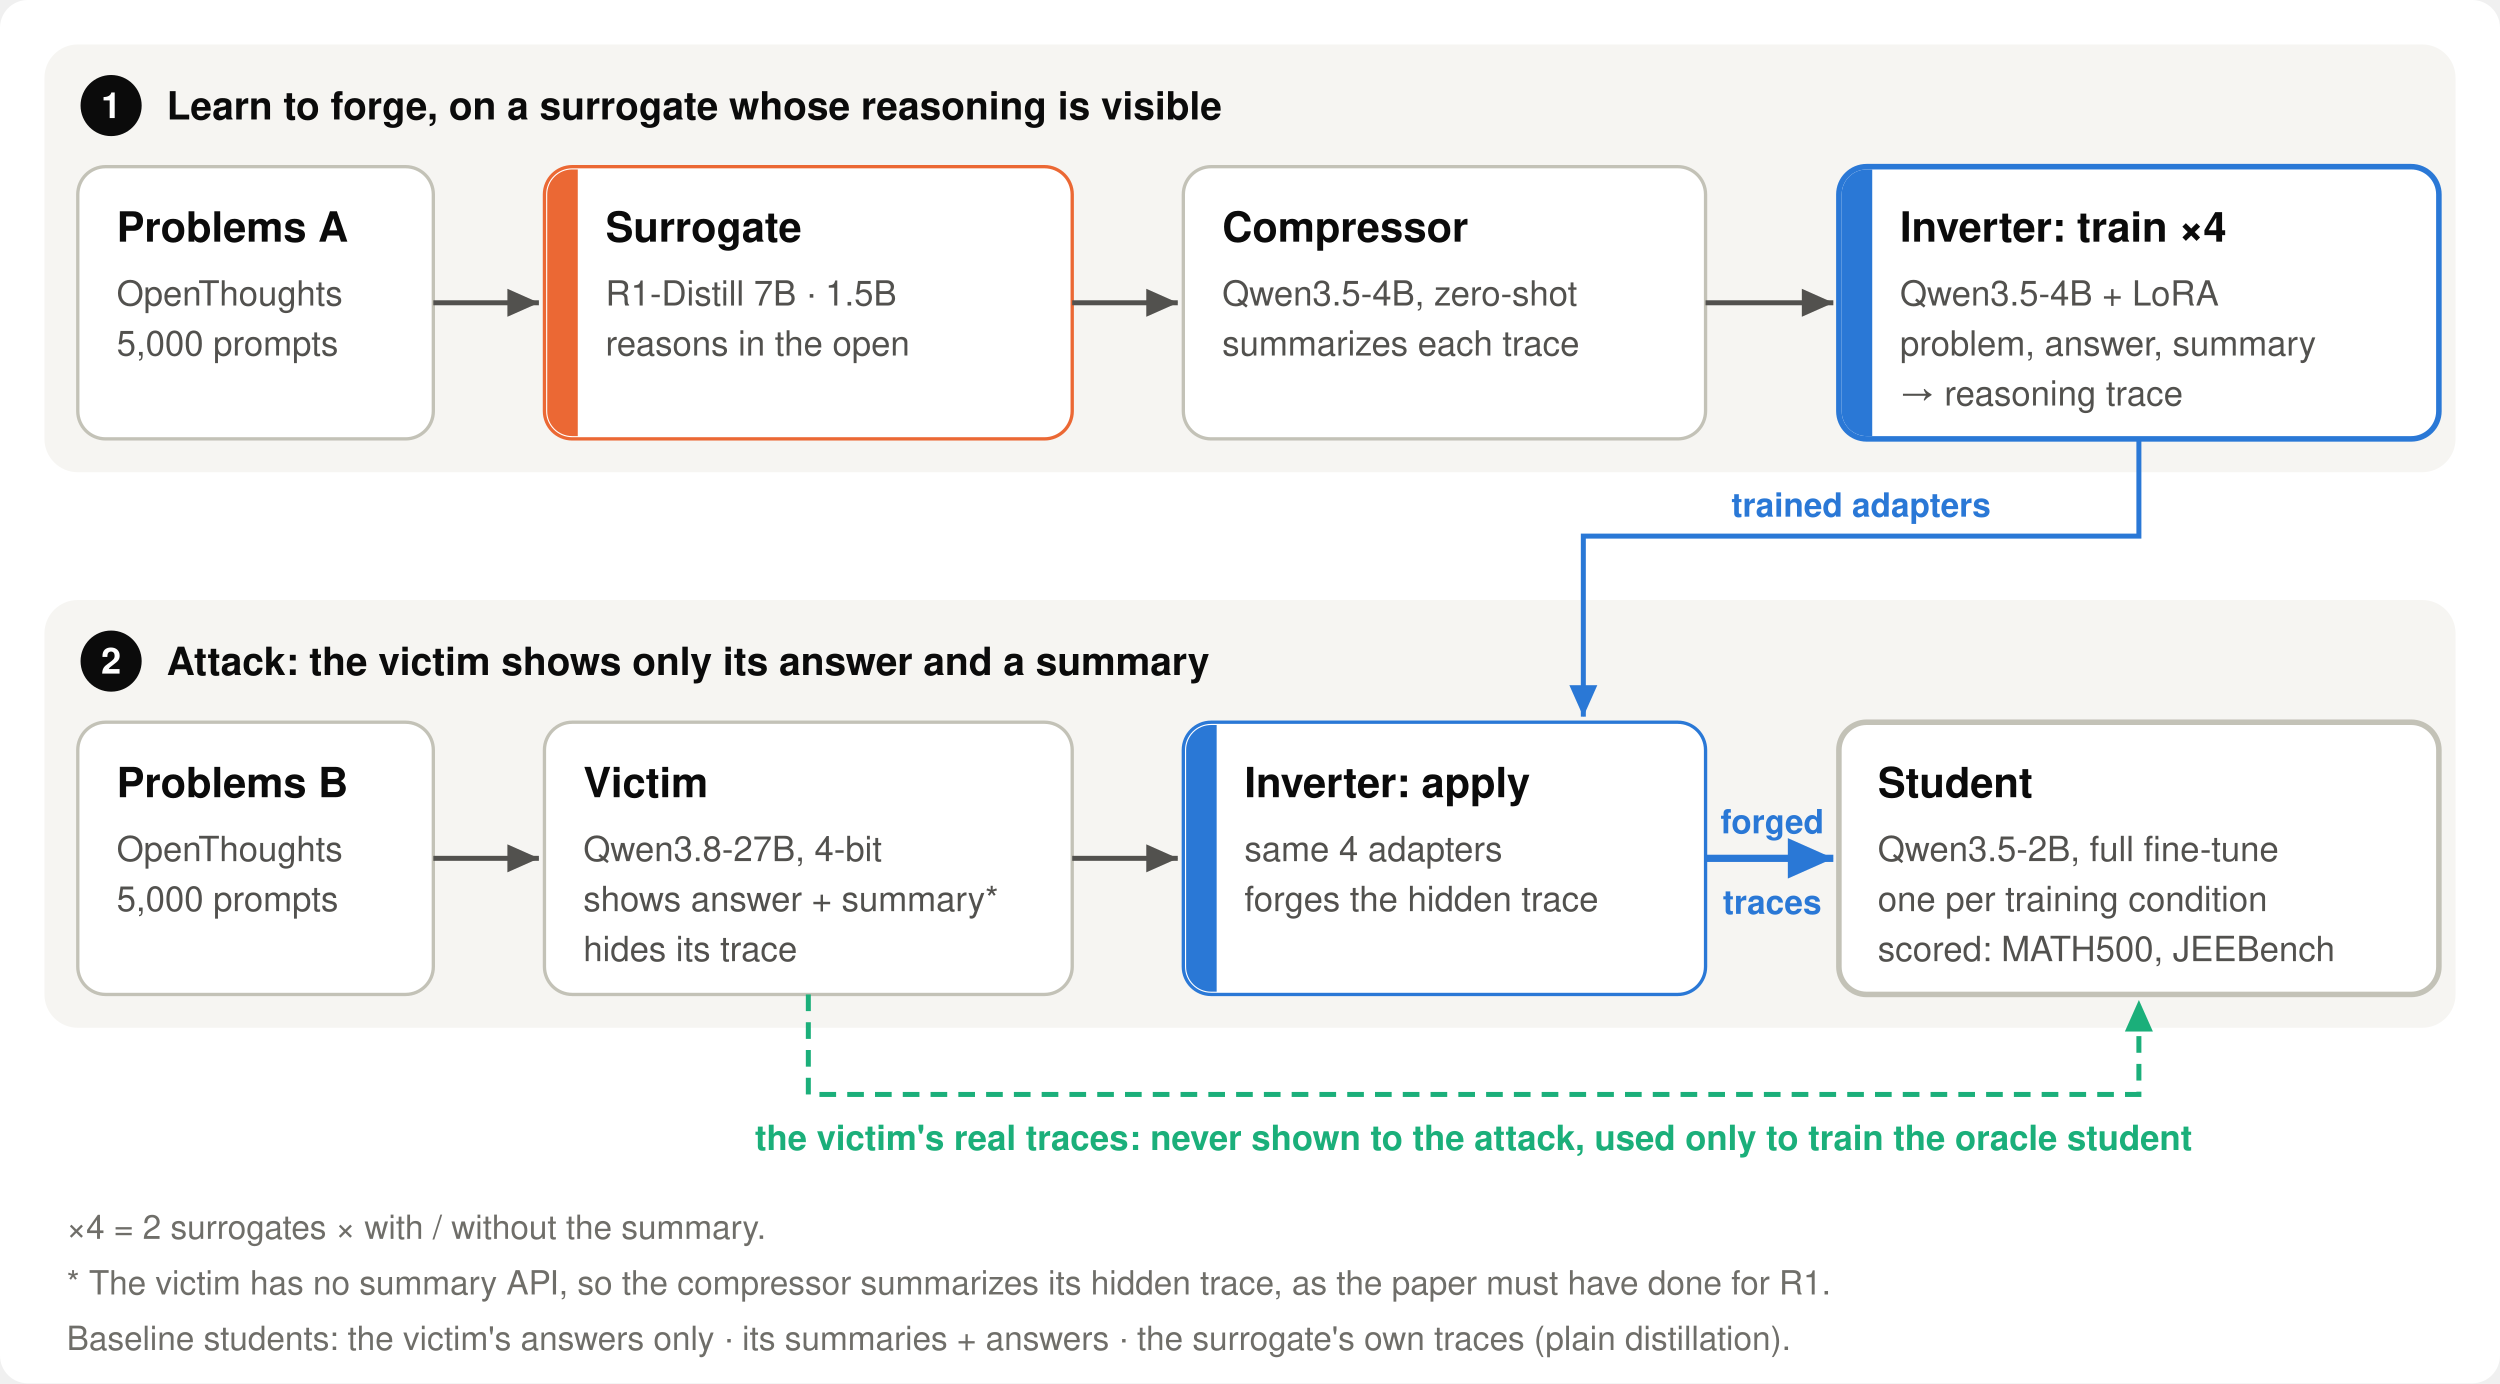
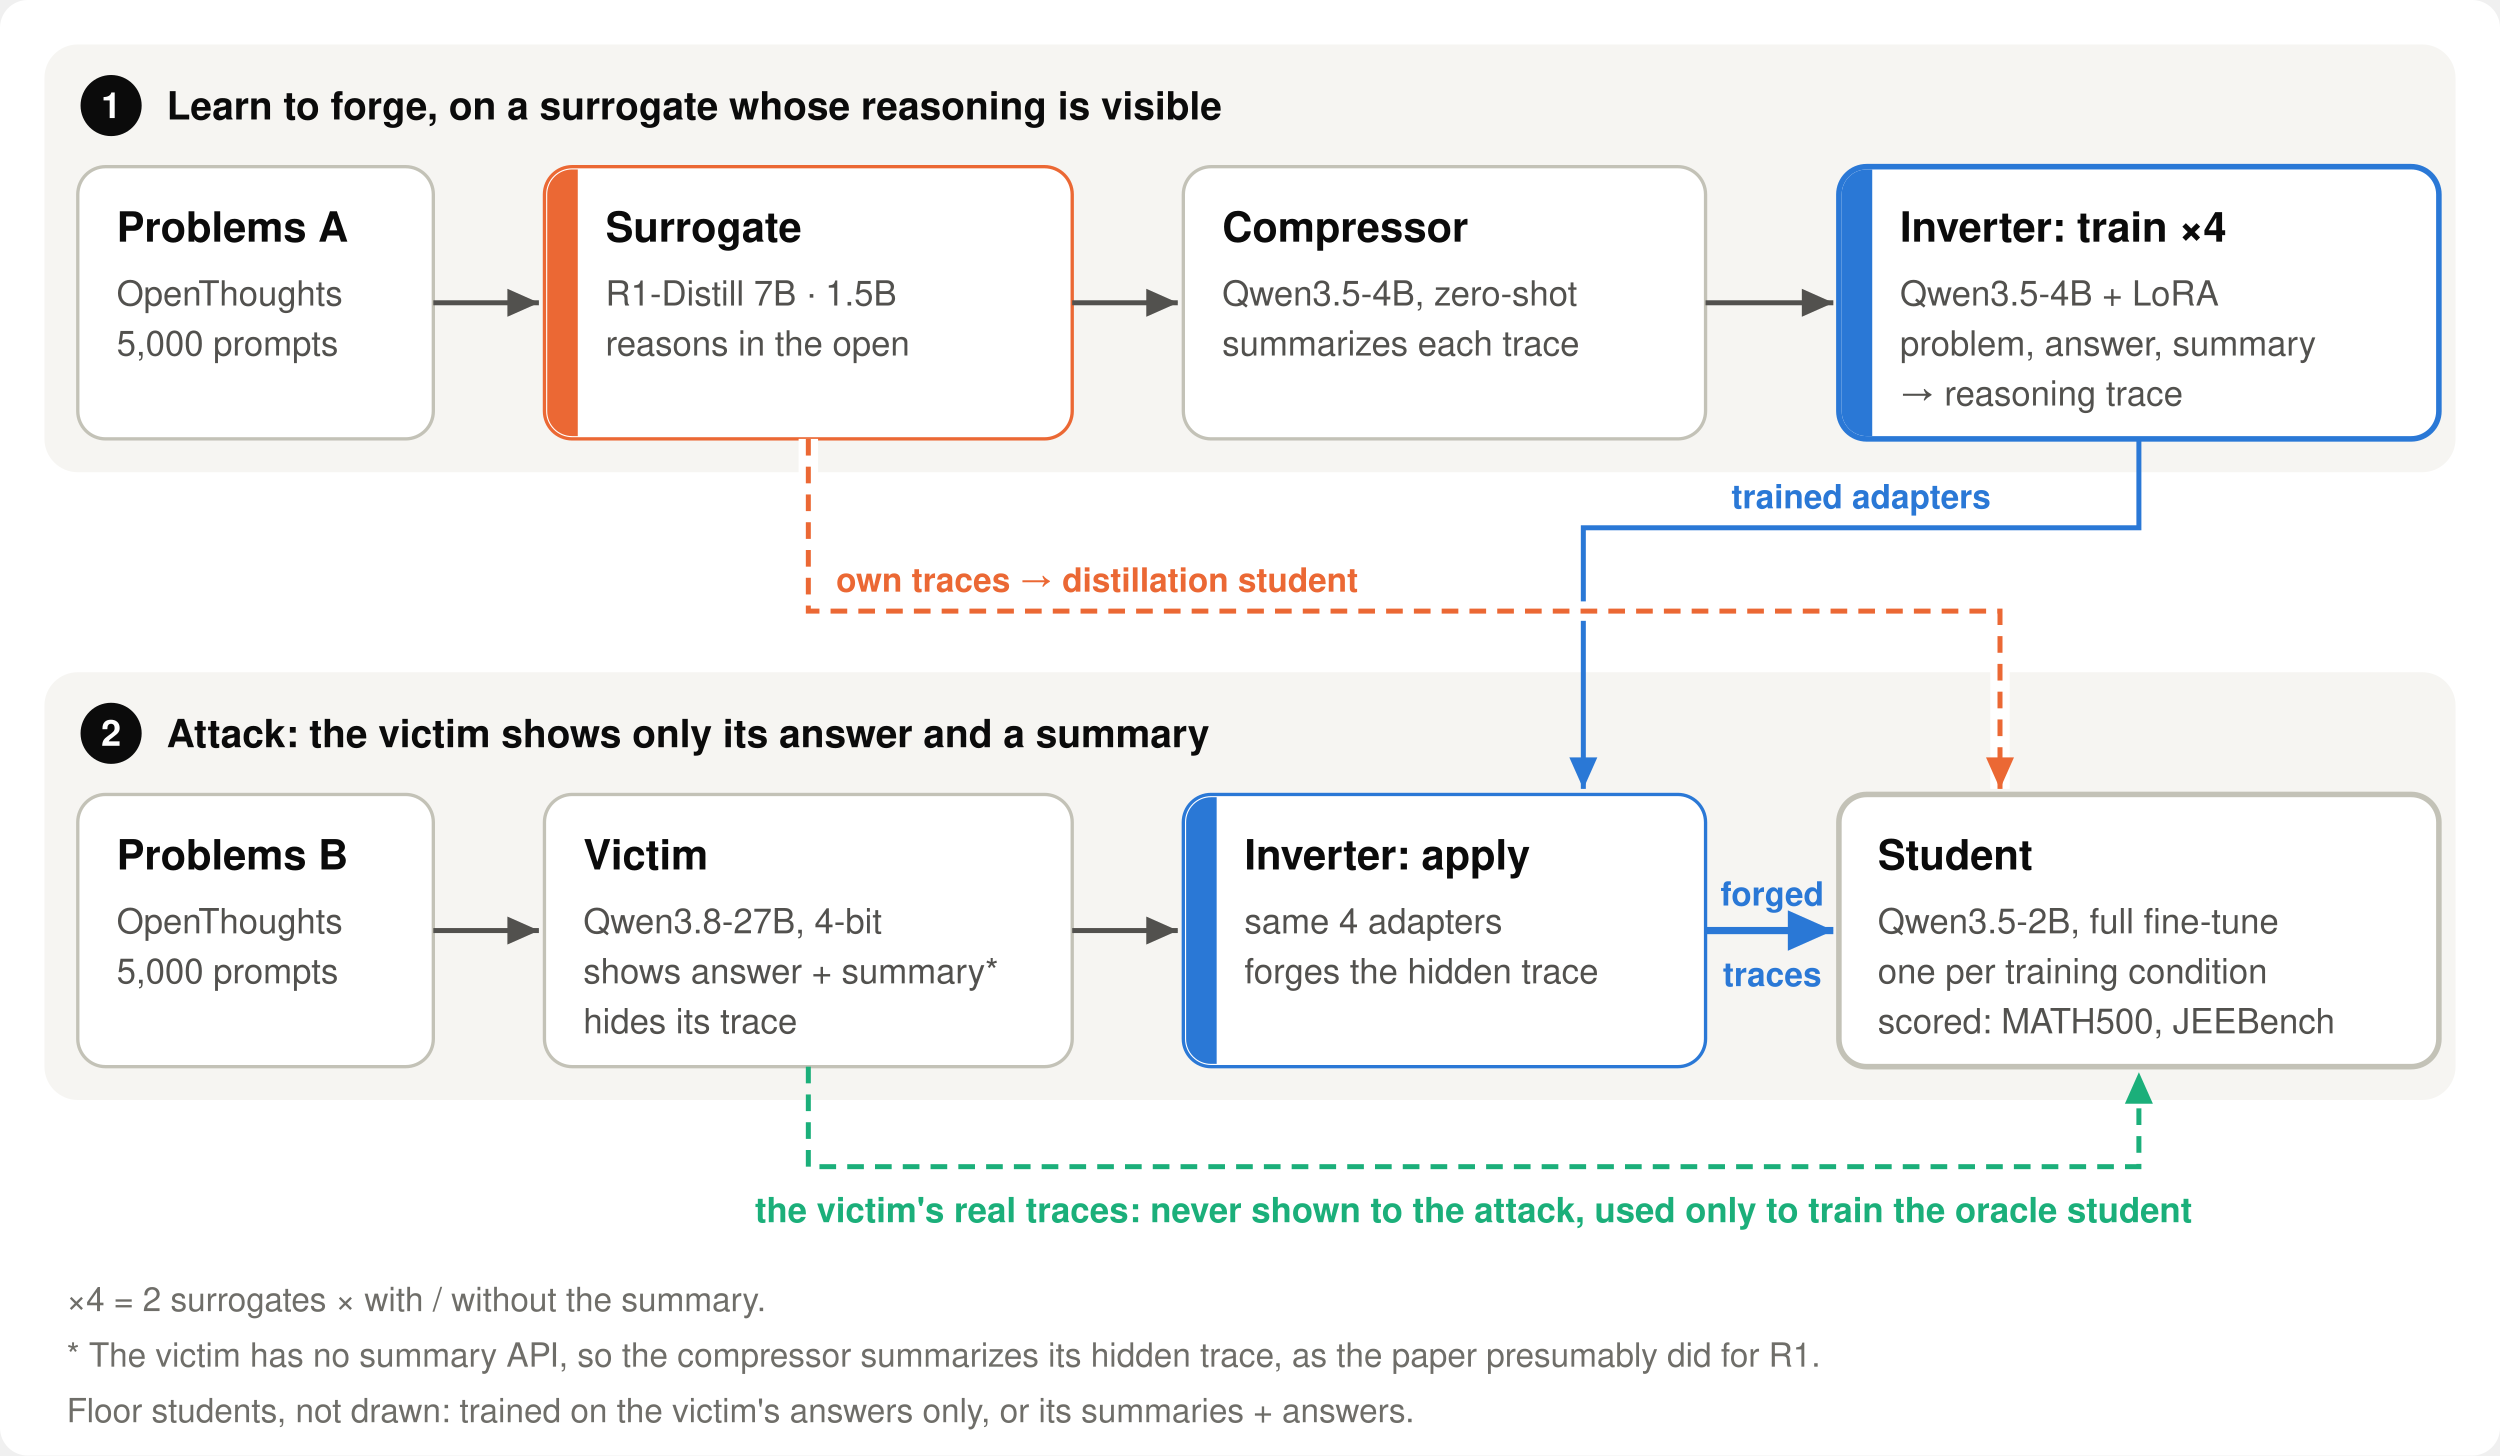
- <svg xmlns="http://www.w3.org/2000/svg" width="900" height="498" viewBox="0 0 900 498" role="img" aria-label="Pipeline: surrogate, compressor, inverter, victim, student">
-   <rect x="0.0" y="0.0" width="900.0" height="498.0" rx="10" fill="#ffffff" />
+ <svg xmlns="http://www.w3.org/2000/svg" width="900" height="524" viewBox="0 0 900 524" role="img" aria-label="Pipeline: surrogate, compressor, inverter, victim, student">
+   <rect x="0.0" y="0.0" width="900.0" height="524.0" rx="10" fill="#ffffff" />
  <defs>
    <marker id="ah-ink" viewBox="0 0 10 10" refX="9" refY="5" markerWidth="7" markerHeight="7" orient="auto-start-reverse">
      <path d="M0,1 L9,5 L0,9 Z" fill="#52514e" />
    </marker>
    <marker id="ah-forged" viewBox="0 0 10 10" refX="9" refY="5" markerWidth="7" markerHeight="7" orient="auto-start-reverse">
      <path d="M0,1 L9,5 L0,9 Z" fill="#2a78d6" />
    </marker>
    <marker id="ah-oracle" viewBox="0 0 10 10" refX="9" refY="5" markerWidth="7" markerHeight="7" orient="auto-start-reverse">
      <path d="M0,1 L9,5 L0,9 Z" fill="#1baf7a" />
    </marker>
    <marker id="ah-distilled" viewBox="0 0 10 10" refX="9" refY="5" markerWidth="7" markerHeight="7" orient="auto-start-reverse">
      <path d="M0,1 L9,5 L0,9 Z" fill="#eb6834" />
    </marker>
  </defs>
  <rect x="16.0" y="16.0" width="868.0" height="154.0" rx="12" fill="#f6f5f2" />
  <circle cx="40" cy="38" r="11" fill="#0b0b0b" />
  <text x="40.0" y="42.5" font-family="system-ui, -apple-system, &quot;Segoe UI&quot;, Helvetica, Arial, sans-serif" font-size="13" fill="#ffffff" text-anchor="middle" font-weight="700" style="">1</text>
  <text x="60.0" y="43.0" font-family="system-ui, -apple-system, &quot;Segoe UI&quot;, Helvetica, Arial, sans-serif" font-size="14" fill="#0b0b0b" text-anchor="start" font-weight="600" style="">Learn to forge, on a surrogate whose reasoning is visible</text>
-   <rect x="16.0" y="216.0" width="868.0" height="154.0" rx="12" fill="#f6f5f2" />
-   <circle cx="40" cy="238" r="11" fill="#0b0b0b" />
-   <text x="40.0" y="242.5" font-family="system-ui, -apple-system, &quot;Segoe UI&quot;, Helvetica, Arial, sans-serif" font-size="13" fill="#ffffff" text-anchor="middle" font-weight="700" style="">2</text>
-   <text x="60.0" y="243.0" font-family="system-ui, -apple-system, &quot;Segoe UI&quot;, Helvetica, Arial, sans-serif" font-size="14" fill="#0b0b0b" text-anchor="start" font-weight="600" style="">Attack: the victim shows only its answer and a summary</text>
+   <rect x="16.0" y="242.0" width="868.0" height="154.0" rx="12" fill="#f6f5f2" />
+   <circle cx="40" cy="264" r="11" fill="#0b0b0b" />
+   <text x="40.0" y="268.5" font-family="system-ui, -apple-system, &quot;Segoe UI&quot;, Helvetica, Arial, sans-serif" font-size="13" fill="#ffffff" text-anchor="middle" font-weight="700" style="">2</text>
+   <text x="60.0" y="269.0" font-family="system-ui, -apple-system, &quot;Segoe UI&quot;, Helvetica, Arial, sans-serif" font-size="14" fill="#0b0b0b" text-anchor="start" font-weight="600" style="">Attack: the victim shows only its answer and a summary</text>
  <rect x="28.0" y="60.0" width="128.0" height="98.0" rx="10" fill="#ffffff" stroke="#c3c2b7" stroke-width="1.2" />
  <text x="42.0" y="87.0" font-family="system-ui, -apple-system, &quot;Segoe UI&quot;, Helvetica, Arial, sans-serif" font-size="15" fill="#0b0b0b" text-anchor="start" font-weight="700" style="">Problems A</text>
  <text x="42.0" y="110.0" font-family="system-ui, -apple-system, &quot;Segoe UI&quot;, Helvetica, Arial, sans-serif" font-size="12.5" fill="#52514e" text-anchor="start" font-weight="normal" style="">OpenThoughts</text>
  <text x="42.0" y="128.0" font-family="system-ui, -apple-system, &quot;Segoe UI&quot;, Helvetica, Arial, sans-serif" font-size="12.5" fill="#52514e" text-anchor="start" font-weight="normal" style="">5,000 prompts</text>
  <rect x="196.0" y="60.0" width="190.0" height="98.0" rx="10" fill="#ffffff" stroke="#eb6834" stroke-width="1.2" />
  <path d="M197.0,70.0 a9,9 0 0 1 9,-9 H208.0 V157.0 H206.0 a9,9 0 0 1 -9,-9 Z" fill="#eb6834" />
  <text x="218.0" y="87.0" font-family="system-ui, -apple-system, &quot;Segoe UI&quot;, Helvetica, Arial, sans-serif" font-size="15" fill="#0b0b0b" text-anchor="start" font-weight="700" style="">Surrogate</text>
  <text x="218.0" y="110.0" font-family="system-ui, -apple-system, &quot;Segoe UI&quot;, Helvetica, Arial, sans-serif" font-size="12.5" fill="#52514e" text-anchor="start" font-weight="normal" style="">R1-Distill 7B · 1.5B</text>
  <text x="218.0" y="128.0" font-family="system-ui, -apple-system, &quot;Segoe UI&quot;, Helvetica, Arial, sans-serif" font-size="12.5" fill="#52514e" text-anchor="start" font-weight="normal" style="">reasons in the open</text>
  <rect x="426.0" y="60.0" width="188.0" height="98.0" rx="10" fill="#ffffff" stroke="#c3c2b7" stroke-width="1.2" />
  <text x="440.0" y="87.0" font-family="system-ui, -apple-system, &quot;Segoe UI&quot;, Helvetica, Arial, sans-serif" font-size="15" fill="#0b0b0b" text-anchor="start" font-weight="700" style="">Compressor</text>
  <text x="440.0" y="110.0" font-family="system-ui, -apple-system, &quot;Segoe UI&quot;, Helvetica, Arial, sans-serif" font-size="12.5" fill="#52514e" text-anchor="start" font-weight="normal" style="">Qwen3.5-4B, zero-shot</text>
  <text x="440.0" y="128.0" font-family="system-ui, -apple-system, &quot;Segoe UI&quot;, Helvetica, Arial, sans-serif" font-size="12.5" fill="#52514e" text-anchor="start" font-weight="normal" style="">summarizes each trace</text>
  <rect x="662.0" y="60.0" width="216.0" height="98.0" rx="10" fill="#ffffff" stroke="#2a78d6" stroke-width="2" />
  <path d="M663.0,70.0 a9,9 0 0 1 9,-9 H674.0 V157.0 H672.0 a9,9 0 0 1 -9,-9 Z" fill="#2a78d6" />
  <text x="684.0" y="87.0" font-family="system-ui, -apple-system, &quot;Segoe UI&quot;, Helvetica, Arial, sans-serif" font-size="15" fill="#0b0b0b" text-anchor="start" font-weight="700" style="">Inverter: train ×4</text>
  <text x="684.0" y="110.0" font-family="system-ui, -apple-system, &quot;Segoe UI&quot;, Helvetica, Arial, sans-serif" font-size="12.5" fill="#52514e" text-anchor="start" font-weight="normal" style="">Qwen3.5-4B + LoRA</text>
  <text x="684.0" y="128.0" font-family="system-ui, -apple-system, &quot;Segoe UI&quot;, Helvetica, Arial, sans-serif" font-size="12.5" fill="#52514e" text-anchor="start" font-weight="normal" style="">problem, answer, summary</text>
  <text x="684.0" y="146.0" font-family="system-ui, -apple-system, &quot;Segoe UI&quot;, Helvetica, Arial, sans-serif" font-size="12.5" fill="#52514e" text-anchor="start" font-weight="normal" style="">→ reasoning trace</text>
  <line x1="156.0" y1="109.0" x2="194.0" y2="109.0" stroke="#52514e" stroke-width="1.8" marker-end="url(#ah-ink)" />
  <line x1="386.0" y1="109.0" x2="424.0" y2="109.0" stroke="#52514e" stroke-width="1.8" marker-end="url(#ah-ink)" />
  <line x1="614.0" y1="109.0" x2="660.0" y2="109.0" stroke="#52514e" stroke-width="1.8" marker-end="url(#ah-ink)" />
-   <rect x="28.0" y="260.0" width="128.0" height="98.0" rx="10" fill="#ffffff" stroke="#c3c2b7" stroke-width="1.2" />
-   <text x="42.0" y="287.0" font-family="system-ui, -apple-system, &quot;Segoe UI&quot;, Helvetica, Arial, sans-serif" font-size="15" fill="#0b0b0b" text-anchor="start" font-weight="700" style="">Problems B</text>
-   <text x="42.0" y="310.0" font-family="system-ui, -apple-system, &quot;Segoe UI&quot;, Helvetica, Arial, sans-serif" font-size="12.5" fill="#52514e" text-anchor="start" font-weight="normal" style="">OpenThoughts</text>
-   <text x="42.0" y="328.0" font-family="system-ui, -apple-system, &quot;Segoe UI&quot;, Helvetica, Arial, sans-serif" font-size="12.5" fill="#52514e" text-anchor="start" font-weight="normal" style="">5,000 prompts</text>
-   <rect x="196.0" y="260.0" width="190.0" height="98.0" rx="10" fill="#ffffff" stroke="#c3c2b7" stroke-width="1.2" />
-   <text x="210.0" y="287.0" font-family="system-ui, -apple-system, &quot;Segoe UI&quot;, Helvetica, Arial, sans-serif" font-size="15" fill="#0b0b0b" text-anchor="start" font-weight="700" style="">Victim</text>
-   <text x="210.0" y="310.0" font-family="system-ui, -apple-system, &quot;Segoe UI&quot;, Helvetica, Arial, sans-serif" font-size="12.5" fill="#52514e" text-anchor="start" font-weight="normal" style="">Qwen3.8-27B, 4-bit</text>
-   <text x="210.0" y="328.0" font-family="system-ui, -apple-system, &quot;Segoe UI&quot;, Helvetica, Arial, sans-serif" font-size="12.5" fill="#52514e" text-anchor="start" font-weight="normal" style="">shows answer + summary*</text>
-   <text x="210.0" y="346.0" font-family="system-ui, -apple-system, &quot;Segoe UI&quot;, Helvetica, Arial, sans-serif" font-size="12.5" fill="#52514e" text-anchor="start" font-weight="normal" style="">hides its trace</text>
-   <rect x="426.0" y="260.0" width="188.0" height="98.0" rx="10" fill="#ffffff" stroke="#2a78d6" stroke-width="1.2" />
-   <path d="M427.0,270.0 a9,9 0 0 1 9,-9 H438.0 V357.0 H436.0 a9,9 0 0 1 -9,-9 Z" fill="#2a78d6" />
-   <text x="448.0" y="287.0" font-family="system-ui, -apple-system, &quot;Segoe UI&quot;, Helvetica, Arial, sans-serif" font-size="15" fill="#0b0b0b" text-anchor="start" font-weight="700" style="">Inverter: apply</text>
-   <text x="448.0" y="310.0" font-family="system-ui, -apple-system, &quot;Segoe UI&quot;, Helvetica, Arial, sans-serif" font-size="12.5" fill="#52514e" text-anchor="start" font-weight="normal" style="">same 4 adapters</text>
-   <text x="448.0" y="328.0" font-family="system-ui, -apple-system, &quot;Segoe UI&quot;, Helvetica, Arial, sans-serif" font-size="12.5" fill="#52514e" text-anchor="start" font-weight="normal" style="">forges the hidden trace</text>
-   <rect x="662.0" y="260.0" width="216.0" height="98.0" rx="10" fill="#ffffff" stroke="#c3c2b7" stroke-width="2" />
-   <text x="676.0" y="287.0" font-family="system-ui, -apple-system, &quot;Segoe UI&quot;, Helvetica, Arial, sans-serif" font-size="15" fill="#0b0b0b" text-anchor="start" font-weight="700" style="">Student</text>
-   <text x="676.0" y="310.0" font-family="system-ui, -apple-system, &quot;Segoe UI&quot;, Helvetica, Arial, sans-serif" font-size="12.5" fill="#52514e" text-anchor="start" font-weight="normal" style="">Qwen3.5-2B, full fine-tune</text>
-   <text x="676.0" y="328.0" font-family="system-ui, -apple-system, &quot;Segoe UI&quot;, Helvetica, Arial, sans-serif" font-size="12.5" fill="#52514e" text-anchor="start" font-weight="normal" style="">one per training condition</text>
-   <text x="676.0" y="346.0" font-family="system-ui, -apple-system, &quot;Segoe UI&quot;, Helvetica, Arial, sans-serif" font-size="12.5" fill="#52514e" text-anchor="start" font-weight="normal" style="">scored: MATH500, JEEBench</text>
-   <line x1="156.0" y1="309.0" x2="194.0" y2="309.0" stroke="#52514e" stroke-width="1.8" marker-end="url(#ah-ink)" />
-   <line x1="386.0" y1="309.0" x2="424.0" y2="309.0" stroke="#52514e" stroke-width="1.8" marker-end="url(#ah-ink)" />
-   <line x1="614.0" y1="309.0" x2="660.0" y2="309.0" stroke="#2a78d6" stroke-width="2.6" marker-end="url(#ah-forged)" />
-   <text x="638.0" y="300.0" font-family="system-ui, -apple-system, &quot;Segoe UI&quot;, Helvetica, Arial, sans-serif" font-size="12" fill="#2a78d6" text-anchor="middle" font-weight="700" style="">forged</text>
-   <text x="638.0" y="329.0" font-family="system-ui, -apple-system, &quot;Segoe UI&quot;, Helvetica, Arial, sans-serif" font-size="12" fill="#2a78d6" text-anchor="middle" font-weight="700" style="">traces</text>
-   <path d="M770.0,158 V193.0 H570 V258" fill="none" stroke="#2a78d6" stroke-width="1.8" marker-end="url(#ah-forged)" />
-   <text x="670.0" y="186.0" font-family="system-ui, -apple-system, &quot;Segoe UI&quot;, Helvetica, Arial, sans-serif" font-size="12" fill="#2a78d6" text-anchor="middle" font-weight="700" style="" paint-order="stroke" stroke="#ffffff" stroke-width="3" stroke-linejoin="round">trained adapters</text>
-   <path d="M291.0,358 V394 H770.0 V360" fill="none" stroke="#1baf7a" stroke-width="1.8" stroke-dasharray="6 4" marker-end="url(#ah-oracle)" />
-   <text x="530.5" y="414.0" font-family="system-ui, -apple-system, &quot;Segoe UI&quot;, Helvetica, Arial, sans-serif" font-size="12.5" fill="#1baf7a" text-anchor="middle" font-weight="700" style="">the victim's real traces: never shown to the attack, used only to train the oracle student</text>
-   <text x="24.0" y="446.0" font-family="system-ui, -apple-system, &quot;Segoe UI&quot;, Helvetica, Arial, sans-serif" font-size="12" fill="#6f6e69" text-anchor="start" font-weight="normal" style="">×4 = 2 surrogates × with / without the summary.</text>
-   <text x="24.0" y="466.0" font-family="system-ui, -apple-system, &quot;Segoe UI&quot;, Helvetica, Arial, sans-serif" font-size="12" fill="#6f6e69" text-anchor="start" font-weight="normal" style="">* The victim has no summary API, so the compressor summarizes its hidden trace, as the paper must have done for R1.</text>
-   <text x="24.0" y="486.0" font-family="system-ui, -apple-system, &quot;Segoe UI&quot;, Helvetica, Arial, sans-serif" font-size="12" fill="#6f6e69" text-anchor="start" font-weight="normal" style="">Baseline students: the victim's answers only · its summaries + answers · the surrogate's own traces (plain distillation).</text>
+   <rect x="28.0" y="286.0" width="128.0" height="98.0" rx="10" fill="#ffffff" stroke="#c3c2b7" stroke-width="1.2" />
+   <text x="42.0" y="313.0" font-family="system-ui, -apple-system, &quot;Segoe UI&quot;, Helvetica, Arial, sans-serif" font-size="15" fill="#0b0b0b" text-anchor="start" font-weight="700" style="">Problems B</text>
+   <text x="42.0" y="336.0" font-family="system-ui, -apple-system, &quot;Segoe UI&quot;, Helvetica, Arial, sans-serif" font-size="12.5" fill="#52514e" text-anchor="start" font-weight="normal" style="">OpenThoughts</text>
+   <text x="42.0" y="354.0" font-family="system-ui, -apple-system, &quot;Segoe UI&quot;, Helvetica, Arial, sans-serif" font-size="12.5" fill="#52514e" text-anchor="start" font-weight="normal" style="">5,000 prompts</text>
+   <rect x="196.0" y="286.0" width="190.0" height="98.0" rx="10" fill="#ffffff" stroke="#c3c2b7" stroke-width="1.2" />
+   <text x="210.0" y="313.0" font-family="system-ui, -apple-system, &quot;Segoe UI&quot;, Helvetica, Arial, sans-serif" font-size="15" fill="#0b0b0b" text-anchor="start" font-weight="700" style="">Victim</text>
+   <text x="210.0" y="336.0" font-family="system-ui, -apple-system, &quot;Segoe UI&quot;, Helvetica, Arial, sans-serif" font-size="12.5" fill="#52514e" text-anchor="start" font-weight="normal" style="">Qwen3.8-27B, 4-bit</text>
+   <text x="210.0" y="354.0" font-family="system-ui, -apple-system, &quot;Segoe UI&quot;, Helvetica, Arial, sans-serif" font-size="12.5" fill="#52514e" text-anchor="start" font-weight="normal" style="">shows answer + summary*</text>
+   <text x="210.0" y="372.0" font-family="system-ui, -apple-system, &quot;Segoe UI&quot;, Helvetica, Arial, sans-serif" font-size="12.5" fill="#52514e" text-anchor="start" font-weight="normal" style="">hides its trace</text>
+   <rect x="426.0" y="286.0" width="188.0" height="98.0" rx="10" fill="#ffffff" stroke="#2a78d6" stroke-width="1.2" />
+   <path d="M427.0,296.0 a9,9 0 0 1 9,-9 H438.0 V383.0 H436.0 a9,9 0 0 1 -9,-9 Z" fill="#2a78d6" />
+   <text x="448.0" y="313.0" font-family="system-ui, -apple-system, &quot;Segoe UI&quot;, Helvetica, Arial, sans-serif" font-size="15" fill="#0b0b0b" text-anchor="start" font-weight="700" style="">Inverter: apply</text>
+   <text x="448.0" y="336.0" font-family="system-ui, -apple-system, &quot;Segoe UI&quot;, Helvetica, Arial, sans-serif" font-size="12.5" fill="#52514e" text-anchor="start" font-weight="normal" style="">same 4 adapters</text>
+   <text x="448.0" y="354.0" font-family="system-ui, -apple-system, &quot;Segoe UI&quot;, Helvetica, Arial, sans-serif" font-size="12.5" fill="#52514e" text-anchor="start" font-weight="normal" style="">forges the hidden trace</text>
+   <rect x="662.0" y="286.0" width="216.0" height="98.0" rx="10" fill="#ffffff" stroke="#c3c2b7" stroke-width="2" />
+   <text x="676.0" y="313.0" font-family="system-ui, -apple-system, &quot;Segoe UI&quot;, Helvetica, Arial, sans-serif" font-size="15" fill="#0b0b0b" text-anchor="start" font-weight="700" style="">Student</text>
+   <text x="676.0" y="336.0" font-family="system-ui, -apple-system, &quot;Segoe UI&quot;, Helvetica, Arial, sans-serif" font-size="12.5" fill="#52514e" text-anchor="start" font-weight="normal" style="">Qwen3.5-2B, full fine-tune</text>
+   <text x="676.0" y="354.0" font-family="system-ui, -apple-system, &quot;Segoe UI&quot;, Helvetica, Arial, sans-serif" font-size="12.5" fill="#52514e" text-anchor="start" font-weight="normal" style="">one per training condition</text>
+   <text x="676.0" y="372.0" font-family="system-ui, -apple-system, &quot;Segoe UI&quot;, Helvetica, Arial, sans-serif" font-size="12.5" fill="#52514e" text-anchor="start" font-weight="normal" style="">scored: MATH500, JEEBench</text>
+   <line x1="156.0" y1="335.0" x2="194.0" y2="335.0" stroke="#52514e" stroke-width="1.8" marker-end="url(#ah-ink)" />
+   <line x1="386.0" y1="335.0" x2="424.0" y2="335.0" stroke="#52514e" stroke-width="1.8" marker-end="url(#ah-ink)" />
+   <line x1="614.0" y1="335.0" x2="660.0" y2="335.0" stroke="#2a78d6" stroke-width="2.6" marker-end="url(#ah-forged)" />
+   <text x="638.0" y="326.0" font-family="system-ui, -apple-system, &quot;Segoe UI&quot;, Helvetica, Arial, sans-serif" font-size="12" fill="#2a78d6" text-anchor="middle" font-weight="700" style="">forged</text>
+   <text x="638.0" y="355.0" font-family="system-ui, -apple-system, &quot;Segoe UI&quot;, Helvetica, Arial, sans-serif" font-size="12" fill="#2a78d6" text-anchor="middle" font-weight="700" style="">traces</text>
+   <path d="M770.0,158 V190 H570 V284" fill="none" stroke="#2a78d6" stroke-width="1.8" marker-end="url(#ah-forged)" />
+   <text x="670.0" y="183.0" font-family="system-ui, -apple-system, &quot;Segoe UI&quot;, Helvetica, Arial, sans-serif" font-size="12" fill="#2a78d6" text-anchor="middle" font-weight="700" style="" paint-order="stroke" stroke="#ffffff" stroke-width="3" stroke-linejoin="round">trained adapters</text>
+   <path d="M291.0,158 V220 H720 V284" fill="none" stroke="#ffffff" stroke-width="7" />
+   <path d="M291.0,158 V220 H720 V284" fill="none" stroke="#eb6834" stroke-width="1.8" stroke-dasharray="6 4" marker-end="url(#ah-distilled)" />
+   <text x="301.0" y="213.0" font-family="system-ui, -apple-system, &quot;Segoe UI&quot;, Helvetica, Arial, sans-serif" font-size="12" fill="#eb6834" text-anchor="start" font-weight="700" style="" paint-order="stroke" stroke="#ffffff" stroke-width="3" stroke-linejoin="round">own traces → distillation student</text>
+   <path d="M291.0,384 V420 H770.0 V386" fill="none" stroke="#1baf7a" stroke-width="1.8" stroke-dasharray="6 4" marker-end="url(#ah-oracle)" />
+   <text x="530.5" y="440.0" font-family="system-ui, -apple-system, &quot;Segoe UI&quot;, Helvetica, Arial, sans-serif" font-size="12.5" fill="#1baf7a" text-anchor="middle" font-weight="700" style="">the victim's real traces: never shown to the attack, used only to train the oracle student</text>
+   <text x="24.0" y="472.0" font-family="system-ui, -apple-system, &quot;Segoe UI&quot;, Helvetica, Arial, sans-serif" font-size="12" fill="#6f6e69" text-anchor="start" font-weight="normal" style="">×4 = 2 surrogates × with / without the summary.</text>
+   <text x="24.0" y="492.0" font-family="system-ui, -apple-system, &quot;Segoe UI&quot;, Helvetica, Arial, sans-serif" font-size="12" fill="#6f6e69" text-anchor="start" font-weight="normal" style="">* The victim has no summary API, so the compressor summarizes its hidden trace, as the paper presumably did for R1.</text>
+   <text x="24.0" y="512.0" font-family="system-ui, -apple-system, &quot;Segoe UI&quot;, Helvetica, Arial, sans-serif" font-size="12" fill="#6f6e69" text-anchor="start" font-weight="normal" style="">Floor students, not drawn: trained on the victim's answers only, or its summaries + answers.</text>
</svg>
